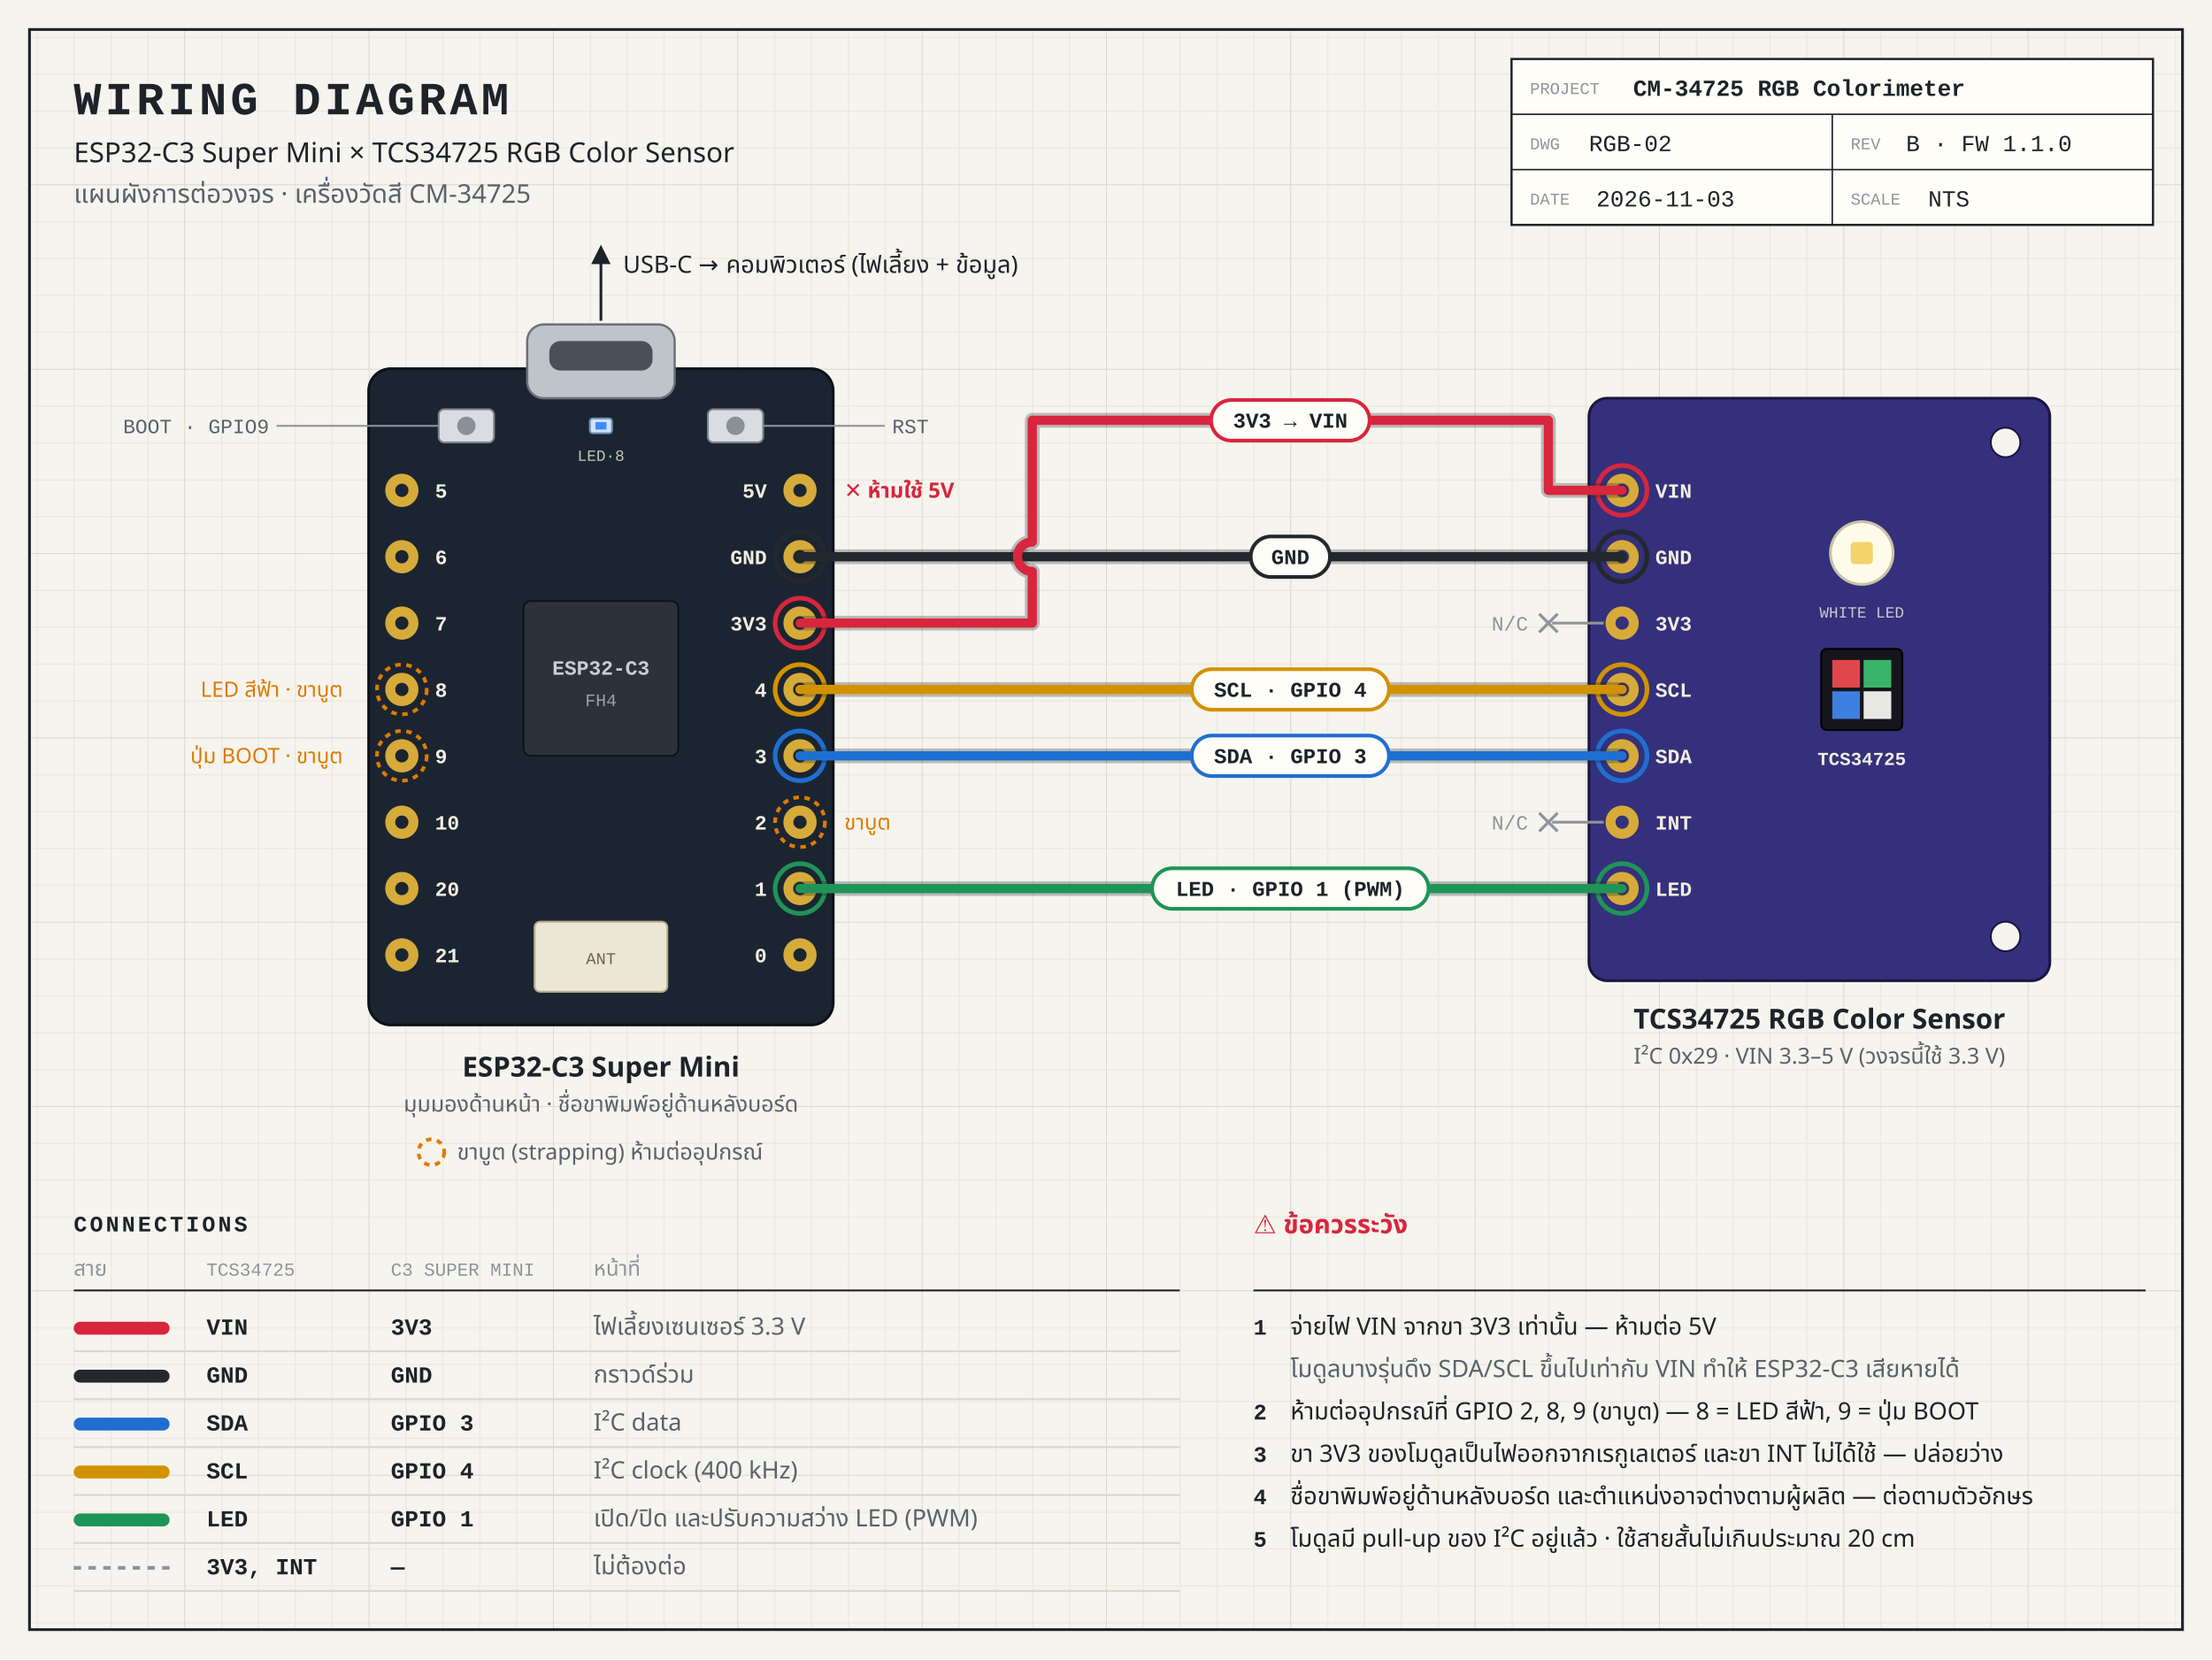
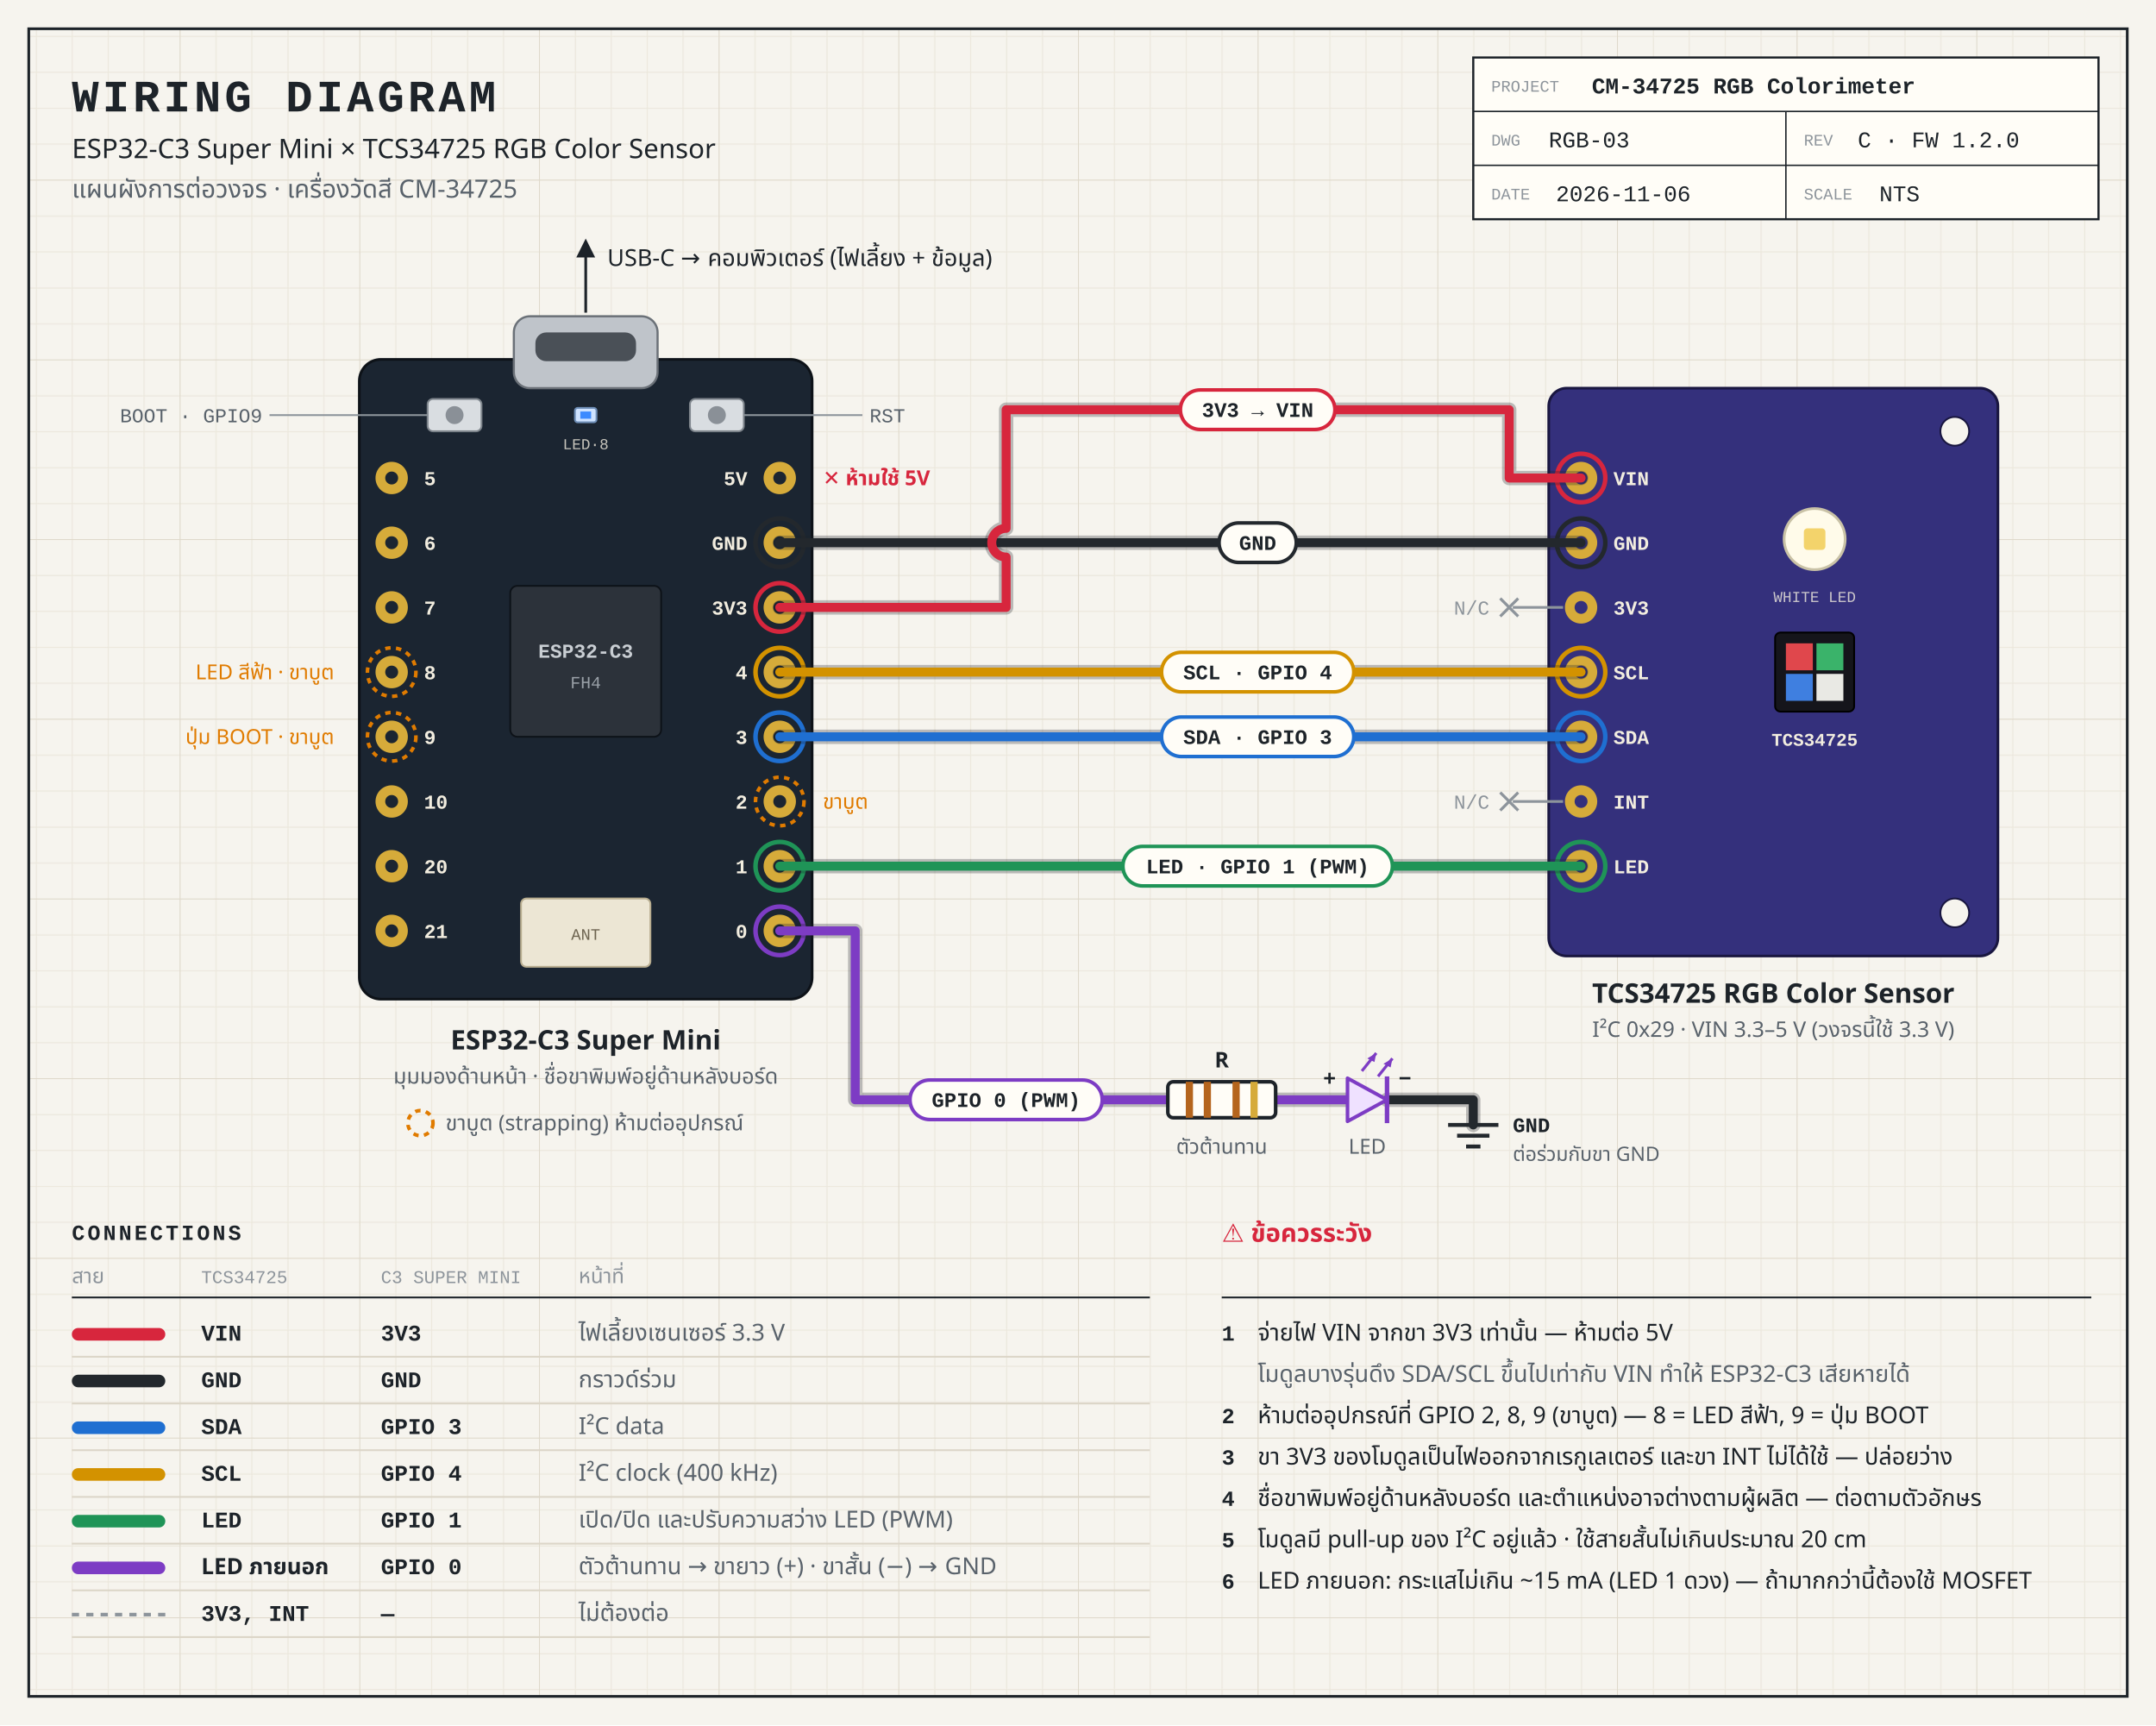
- <svg xmlns="http://www.w3.org/2000/svg" viewBox="0 0 1200 900" width="1200" height="900" role="img" aria-labelledby="t d">
+ <svg xmlns="http://www.w3.org/2000/svg" viewBox="0 0 1200 960" width="1200" height="960" role="img" aria-labelledby="t d">
  <defs>
    <pattern id="g1" width="20" height="20" patternUnits="userSpaceOnUse">
      <path d="M20 0H0V20" fill="none" stroke="#ebe7dc" stroke-width="1" />
    </pattern>
    <pattern id="g5" width="100" height="100" patternUnits="userSpaceOnUse">
      <rect width="100" height="100" fill="url(#g1)" />
      <path d="M100 0H0V100" fill="none" stroke="#dfd9cb" stroke-width="1" />
    </pattern>
    <marker id="arr" viewBox="0 0 10 10" refX="5" refY="5" markerWidth="7" markerHeight="7" orient="auto-start-reverse">
      <path d="M0 0L10 5L0 10z" fill="#1d2329" />
    </marker>
    <style>
    .mono{font-family:'IBM Plex Mono','SF Mono',Menlo,Consolas,'Courier New',monospace}
    .sans,text{font-family:'IBM Plex Sans Thai','IBM Plex Sans','Sukhumvit Set','Thonburi','Leelawadee UI','Noto Sans Thai',Tahoma,sans-serif}
    text.mono{font-family:'IBM Plex Mono','SF Mono',Menlo,Consolas,'Courier New',monospace}
    .b{font-weight:600}
  </style>
  </defs>
-   <rect width="1200" height="900" fill="#f6f4ee" />
-   <rect x="16" y="16" width="1168" height="868" fill="url(#g5)" stroke="#1d2329" stroke-width="1.5" />
+   <rect width="1200" height="960" fill="#f6f4ee" />
+   <rect x="16" y="16" width="1168" height="928" fill="url(#g5)" stroke="#1d2329" stroke-width="1.5" />
  <text class="mono b" x="40" y="62" font-size="25" letter-spacing="2" fill="#1d2329">WIRING DIAGRAM</text>
  <text x="40" y="88" font-size="15" fill="#1d2329">ESP32-C3 Super Mini  ×  TCS34725 RGB Color Sensor</text>
  <text x="40" y="110" font-size="14" fill="#59626b">แผนผังการต่อวงจร · เครื่องวัดสี CM-34725</text>
  <g fill="#1d2329">
    <rect x="820" y="32" width="348" height="90" fill="#fffdf7" stroke="#1d2329" stroke-width="1.2" />
    <path d="M820 62H1168M820 92H1168M994 62V122" stroke="#1d2329" stroke-width="0.8" />
    <text class="mono" x="830" y="51" font-size="9" fill="#8d949b">PROJECT</text>
    <text class="mono b" x="886" y="52" font-size="12.5">CM-34725 RGB Colorimeter</text>
    <text class="mono" x="830" y="81" font-size="9" fill="#8d949b">DWG</text>
-     <text class="mono" x="862" y="82" font-size="12.5">RGB-02</text>
+     <text class="mono" x="862" y="82" font-size="12.5">RGB-03</text>
    <text class="mono" x="1004" y="81" font-size="9" fill="#8d949b">REV</text>
-     <text class="mono" x="1034" y="82" font-size="12.5">B · FW 1.1.0</text>
+     <text class="mono" x="1034" y="82" font-size="12.5">C · FW 1.2.0</text>
    <text class="mono" x="830" y="111" font-size="9" fill="#8d949b">DATE</text>
-     <text class="mono" x="866" y="112" font-size="12.5">2026-11-03</text>
+     <text class="mono" x="866" y="112" font-size="12.5">2026-11-06</text>
    <text class="mono" x="1004" y="111" font-size="9" fill="#8d949b">SCALE</text>
    <text class="mono" x="1046" y="112" font-size="12.5">NTS</text>
  </g>
  <path d="M326 174 V138" stroke="#1d2329" stroke-width="1.5" marker-end="url(#arr)" />
  <text x="338" y="148" font-size="13" fill="#1d2329">USB-C → คอมพิวเตอร์ (ไฟเลี้ยง + ข้อมูล)</text>
  <rect x="200" y="200" width="252" height="356" rx="12" fill="#1b2531" stroke="#0d1218" stroke-width="1.5" />
  <rect x="286" y="176" width="80" height="40" rx="9" fill="#bfc4ca" stroke="#6b7178" stroke-width="1.2" />
  <rect x="298" y="185" width="56" height="16" rx="6" fill="#4a5057" />
  <rect x="238" y="222" width="30" height="18" rx="3" fill="#d9dde1" stroke="#7d848b" />
  <circle cx="253" cy="231" r="5" fill="#8a9097" />
  <rect x="384" y="222" width="30" height="18" rx="3" fill="#d9dde1" stroke="#7d848b" />
  <circle cx="399" cy="231" r="5" fill="#8a9097" />
  <rect x="320" y="227" width="12" height="8" rx="1.5" fill="#cfe3ff" stroke="#6f8fb8" />
  <rect x="323" y="229" width="6" height="4" fill="#3d8bff" />
  <text class="mono" x="326" y="250" font-size="8.5" text-anchor="middle" fill="#f2eddf" opacity=".8">LED·8</text>
  <line x1="238" y1="231" x2="150" y2="231" stroke="#8d949b" stroke-width="1" />
  <text class="mono" x="146" y="235" font-size="11" text-anchor="end" fill="#59626b">BOOT · GPIO9</text>
  <line x1="414" y1="231" x2="480" y2="231" stroke="#8d949b" stroke-width="1" />
  <text class="mono" x="484" y="235" font-size="11" fill="#59626b">RST</text>
  <rect x="284" y="326" width="84" height="84" rx="4" fill="#2c323a" stroke="#0d1218" />
  <text class="mono b" x="326" y="366" font-size="11" text-anchor="middle" fill="#c9ced3">ESP32-C3</text>
  <text class="mono" x="326" y="383" font-size="9.5" text-anchor="middle" fill="#9aa1a8">FH4</text>
  <rect x="290" y="500" width="72" height="38" rx="3" fill="#ece6d4" stroke="#b8ad8f" />
  <text class="mono" x="326" y="523" font-size="9" text-anchor="middle" fill="#6d6450">ANT</text>
  <circle cx="218" cy="266" r="9" fill="#d6ab3a" />
  <circle cx="218" cy="266" r="3.6" fill="#1b2531" />
  <text class="mono b" x="236" y="270" font-size="11" fill="#f2eddf">5</text>
  <circle cx="218" cy="302" r="9" fill="#d6ab3a" />
  <circle cx="218" cy="302" r="3.6" fill="#1b2531" />
  <text class="mono b" x="236" y="306" font-size="11" fill="#f2eddf">6</text>
  <circle cx="218" cy="338" r="9" fill="#d6ab3a" />
  <circle cx="218" cy="338" r="3.6" fill="#1b2531" />
  <text class="mono b" x="236" y="342" font-size="11" fill="#f2eddf">7</text>
  <circle cx="218" cy="374" r="9" fill="#d6ab3a" />
  <circle cx="218" cy="374" r="3.6" fill="#1b2531" />
  <circle cx="218" cy="374" r="13.5" fill="none" stroke="#e07b00" stroke-width="2" stroke-dasharray="3 3" />
  <text class="mono b" x="236" y="378" font-size="11" fill="#f2eddf">8</text>
  <circle cx="218" cy="410" r="9" fill="#d6ab3a" />
  <circle cx="218" cy="410" r="3.6" fill="#1b2531" />
  <circle cx="218" cy="410" r="13.5" fill="none" stroke="#e07b00" stroke-width="2" stroke-dasharray="3 3" />
  <text class="mono b" x="236" y="414" font-size="11" fill="#f2eddf">9</text>
  <circle cx="218" cy="446" r="9" fill="#d6ab3a" />
  <circle cx="218" cy="446" r="3.6" fill="#1b2531" />
  <text class="mono b" x="236" y="450" font-size="11" fill="#f2eddf">10</text>
  <circle cx="218" cy="482" r="9" fill="#d6ab3a" />
  <circle cx="218" cy="482" r="3.6" fill="#1b2531" />
  <text class="mono b" x="236" y="486" font-size="11" fill="#f2eddf">20</text>
  <circle cx="218" cy="518" r="9" fill="#d6ab3a" />
  <circle cx="218" cy="518" r="3.6" fill="#1b2531" />
  <text class="mono b" x="236" y="522" font-size="11" fill="#f2eddf">21</text>
  <circle cx="434" cy="266" r="9" fill="#d6ab3a" />
  <circle cx="434" cy="266" r="3.6" fill="#1b2531" />
  <text class="mono b" x="416" y="270" font-size="11" text-anchor="end" fill="#f2eddf">5V</text>
  <circle cx="434" cy="302" r="9" fill="#d6ab3a" />
  <circle cx="434" cy="302" r="3.6" fill="#1b2531" />
  <circle cx="434" cy="302" r="13.5" fill="none" stroke="#23282d" stroke-width="2.5" />
  <text class="mono b" x="416" y="306" font-size="11" text-anchor="end" fill="#f2eddf">GND</text>
  <circle cx="434" cy="338" r="9" fill="#d6ab3a" />
  <circle cx="434" cy="338" r="3.6" fill="#1b2531" />
  <circle cx="434" cy="338" r="13.5" fill="none" stroke="#d7263d" stroke-width="2.5" />
  <text class="mono b" x="416" y="342" font-size="11" text-anchor="end" fill="#f2eddf">3V3</text>
  <circle cx="434" cy="374" r="9" fill="#d6ab3a" />
  <circle cx="434" cy="374" r="3.6" fill="#1b2531" />
  <circle cx="434" cy="374" r="13.5" fill="none" stroke="#d39200" stroke-width="2.5" />
  <text class="mono b" x="416" y="378" font-size="11" text-anchor="end" fill="#f2eddf">4</text>
  <circle cx="434" cy="410" r="9" fill="#d6ab3a" />
  <circle cx="434" cy="410" r="3.6" fill="#1b2531" />
  <circle cx="434" cy="410" r="13.5" fill="none" stroke="#1f6fd1" stroke-width="2.5" />
  <text class="mono b" x="416" y="414" font-size="11" text-anchor="end" fill="#f2eddf">3</text>
  <circle cx="434" cy="446" r="9" fill="#d6ab3a" />
  <circle cx="434" cy="446" r="3.6" fill="#1b2531" />
  <circle cx="434" cy="446" r="13.5" fill="none" stroke="#e07b00" stroke-width="2" stroke-dasharray="3 3" />
  <text class="mono b" x="416" y="450" font-size="11" text-anchor="end" fill="#f2eddf">2</text>
  <circle cx="434" cy="482" r="9" fill="#d6ab3a" />
  <circle cx="434" cy="482" r="3.6" fill="#1b2531" />
  <circle cx="434" cy="482" r="13.5" fill="none" stroke="#1f9457" stroke-width="2.5" />
  <text class="mono b" x="416" y="486" font-size="11" text-anchor="end" fill="#f2eddf">1</text>
  <circle cx="434" cy="518" r="9" fill="#d6ab3a" />
  <circle cx="434" cy="518" r="3.6" fill="#1b2531" />
+   <circle cx="434" cy="518" r="13.5" fill="none" stroke="#7d3cc4" stroke-width="2.5" />
  <text class="mono b" x="416" y="522" font-size="11" text-anchor="end" fill="#f2eddf">0</text>
  <text x="186" y="378" font-size="11.5" text-anchor="end" fill="#e07b00">LED สีฟ้า · ขาบูต</text>
  <text x="186" y="414" font-size="11.5" text-anchor="end" fill="#e07b00">ปุ่ม BOOT · ขาบูต</text>
  <text x="458" y="450" font-size="11.5" fill="#e07b00">ขาบูต</text>
  <text x="458" y="270" font-size="11.5" fill="#d7263d" class="b">✕ ห้ามใช้ 5V</text>
  <text x="326" y="584" font-size="15" text-anchor="middle" fill="#1d2329" class="b">ESP32-C3 Super Mini</text>
  <text x="326" y="603" font-size="12" text-anchor="middle" fill="#59626b">มุมมองด้านหน้า · ชื่อขาพิมพ์อยู่ด้านหลังบอร์ด</text>
  <circle cx="234" cy="625" r="7" fill="none" stroke="#e07b00" stroke-width="2" stroke-dasharray="3 3" />
  <text x="248" y="629" font-size="12" fill="#59626b">ขาบูต (strapping) ห้ามต่ออุปกรณ์</text>
  <rect x="862" y="216" width="250" height="316" rx="10" fill="#34307c" stroke="#191640" stroke-width="1.5" />
  <circle cx="1088" cy="240" r="8" fill="#f6f4ee" stroke="#191640" />
  <circle cx="1088" cy="508" r="8" fill="#f6f4ee" stroke="#191640" />
  <circle cx="1010" cy="300" r="17" fill="#fffbea" stroke="#c9c2a6" stroke-width="1.5" />
  <rect x="1004" y="294" width="12" height="12" rx="2" fill="#f3d36b" />
  <text class="mono" x="1010" y="335" font-size="8.5" text-anchor="middle" fill="#f2eddf" opacity=".8">WHITE LED</text>
  <rect x="988" y="352" width="44" height="44" rx="3" fill="#15151b" stroke="#000" />
  <rect x="994" y="358" width="15" height="15" fill="#e0474c" />
  <rect x="1011" y="358" width="15" height="15" fill="#3ab36a" />
  <rect x="994" y="375" width="15" height="15" fill="#3f7fe0" />
  <rect x="1011" y="375" width="15" height="15" fill="#e9e9e4" />
  <text class="mono b" x="1010" y="415" font-size="10" text-anchor="middle" fill="#f2eddf">TCS34725</text>
  <circle cx="880" cy="266" r="9" fill="#d6ab3a" />
  <circle cx="880" cy="266" r="3.6" fill="#34307c" />
  <circle cx="880" cy="266" r="13.5" fill="none" stroke="#d7263d" stroke-width="2.5" />
  <text class="mono b" x="898" y="270" font-size="11" fill="#f2eddf">VIN</text>
  <circle cx="880" cy="302" r="9" fill="#d6ab3a" />
  <circle cx="880" cy="302" r="3.6" fill="#34307c" />
  <circle cx="880" cy="302" r="13.5" fill="none" stroke="#23282d" stroke-width="2.5" />
  <text class="mono b" x="898" y="306" font-size="11" fill="#f2eddf">GND</text>
  <circle cx="880" cy="338" r="9" fill="#d6ab3a" />
  <circle cx="880" cy="338" r="3.6" fill="#34307c" />
  <text class="mono b" x="898" y="342" font-size="11" fill="#f2eddf">3V3</text>
  <circle cx="880" cy="374" r="9" fill="#d6ab3a" />
  <circle cx="880" cy="374" r="3.6" fill="#34307c" />
  <circle cx="880" cy="374" r="13.5" fill="none" stroke="#d39200" stroke-width="2.5" />
  <text class="mono b" x="898" y="378" font-size="11" fill="#f2eddf">SCL</text>
  <circle cx="880" cy="410" r="9" fill="#d6ab3a" />
  <circle cx="880" cy="410" r="3.6" fill="#34307c" />
  <circle cx="880" cy="410" r="13.5" fill="none" stroke="#1f6fd1" stroke-width="2.5" />
  <text class="mono b" x="898" y="414" font-size="11" fill="#f2eddf">SDA</text>
  <circle cx="880" cy="446" r="9" fill="#d6ab3a" />
  <circle cx="880" cy="446" r="3.6" fill="#34307c" />
  <text class="mono b" x="898" y="450" font-size="11" fill="#f2eddf">INT</text>
  <circle cx="880" cy="482" r="9" fill="#d6ab3a" />
  <circle cx="880" cy="482" r="3.6" fill="#34307c" />
  <circle cx="880" cy="482" r="13.5" fill="none" stroke="#1f9457" stroke-width="2.5" />
  <text class="mono b" x="898" y="486" font-size="11" fill="#f2eddf">LED</text>
  <line x1="870" y1="338" x2="842" y2="338" stroke="#8d949b" stroke-width="1.5" />
  <path d="M835 333l10 10M845 333l-10 10" stroke="#8d949b" stroke-width="1.6" />
  <text class="mono" x="829" y="342" font-size="11" text-anchor="end" fill="#8d949b">N/C</text>
  <line x1="870" y1="446" x2="842" y2="446" stroke="#8d949b" stroke-width="1.5" />
  <path d="M835 441l10 10M845 441l-10 10" stroke="#8d949b" stroke-width="1.6" />
  <text class="mono" x="829" y="450" font-size="11" text-anchor="end" fill="#8d949b">N/C</text>
  <text x="987" y="558" font-size="15" text-anchor="middle" fill="#1d2329" class="b">TCS34725 RGB Color Sensor</text>
  <text x="987" y="577" font-size="12" text-anchor="middle" fill="#59626b">I²C 0x29 · VIN 3.3–5 V (วงจรนี้ใช้ 3.3 V)</text>
  <path d="M434 302 H880" fill="none" stroke="#1d2329" stroke-opacity=".28" stroke-width="8" stroke-linecap="round" stroke-linejoin="round" />
  <path d="M434 302 H880" fill="none" stroke="#23282d" stroke-width="5" stroke-linecap="round" stroke-linejoin="round" />
  <path d="M434 338 H560 V310 A8 8 0 0 1 560 294 V228 H840 V266 H880" fill="none" stroke="#1d2329" stroke-opacity=".28" stroke-width="8" stroke-linecap="round" stroke-linejoin="round" />
  <path d="M434 338 H560 V310 A8 8 0 0 1 560 294 V228 H840 V266 H880" fill="none" stroke="#d7263d" stroke-width="5" stroke-linecap="round" stroke-linejoin="round" />
  <path d="M434 374 H880" fill="none" stroke="#1d2329" stroke-opacity=".28" stroke-width="8" stroke-linecap="round" stroke-linejoin="round" />
  <path d="M434 374 H880" fill="none" stroke="#d39200" stroke-width="5" stroke-linecap="round" stroke-linejoin="round" />
  <path d="M434 410 H880" fill="none" stroke="#1d2329" stroke-opacity=".28" stroke-width="8" stroke-linecap="round" stroke-linejoin="round" />
  <path d="M434 410 H880" fill="none" stroke="#1f6fd1" stroke-width="5" stroke-linecap="round" stroke-linejoin="round" />
  <path d="M434 482 H880" fill="none" stroke="#1d2329" stroke-opacity=".28" stroke-width="8" stroke-linecap="round" stroke-linejoin="round" />
  <path d="M434 482 H880" fill="none" stroke="#1f9457" stroke-width="5" stroke-linecap="round" stroke-linejoin="round" />
+   <path d="M434 518 H476 V612 H650" fill="none" stroke="#1d2329" stroke-opacity=".28" stroke-width="8" stroke-linecap="round" stroke-linejoin="round" />
+   <path d="M434 518 H476 V612 H650" fill="none" stroke="#7d3cc4" stroke-width="5" stroke-linecap="round" stroke-linejoin="round" />
+   <path d="M710 612 H750" fill="none" stroke="#1d2329" stroke-opacity=".28" stroke-width="8" stroke-linecap="round" stroke-linejoin="round" />
+   <path d="M710 612 H750" fill="none" stroke="#7d3cc4" stroke-width="5" stroke-linecap="round" stroke-linejoin="round" />
+   <path d="M772 612 H820 V626" fill="none" stroke="#1d2329" stroke-opacity=".28" stroke-width="8" stroke-linecap="round" stroke-linejoin="round" />
+   <path d="M772 612 H820 V626" fill="none" stroke="#23282d" stroke-width="5" stroke-linecap="round" stroke-linejoin="round" />
  <g>
    <rect x="678.5" y="291" width="43" height="22" rx="11" fill="#fffdf7" stroke="#23282d" stroke-width="2" />
    <text class="mono b" x="700" y="306" text-anchor="middle" font-size="11.5" fill="#1d2329">GND</text>
  </g>
  <g>
    <rect x="657" y="217" width="86" height="22" rx="11" fill="#fffdf7" stroke="#d7263d" stroke-width="2" />
    <text class="mono b" x="700" y="232" text-anchor="middle" font-size="11.5" fill="#1d2329">3V3 → VIN</text>
  </g>
  <g>
    <rect x="646.5" y="363" width="107" height="22" rx="11" fill="#fffdf7" stroke="#d39200" stroke-width="2" />
    <text class="mono b" x="700" y="378" text-anchor="middle" font-size="11.5" fill="#1d2329">SCL · GPIO 4</text>
  </g>
  <g>
    <rect x="646.5" y="399" width="107" height="22" rx="11" fill="#fffdf7" stroke="#1f6fd1" stroke-width="2" />
    <text class="mono b" x="700" y="414" text-anchor="middle" font-size="11.5" fill="#1d2329">SDA · GPIO 3</text>
  </g>
  <g>
    <rect x="625" y="471" width="150" height="22" rx="11" fill="#fffdf7" stroke="#1f9457" stroke-width="2" />
    <text class="mono b" x="700" y="486" text-anchor="middle" font-size="11.5" fill="#1d2329">LED · GPIO 1 (PWM)</text>
  </g>
-   <text class="mono b" x="40" y="668" font-size="12" letter-spacing="1.5" fill="#1d2329">CONNECTIONS</text>
-   <text x="40" y="692" font-size="11.5" fill="#8d949b">สาย</text>
-   <text class="mono" x="112" y="692" font-size="10" fill="#8d949b">TCS34725</text>
-   <text class="mono" x="212" y="692" font-size="10" fill="#8d949b">C3 SUPER MINI</text>
-   <text x="322" y="692" font-size="11.5" fill="#8d949b">หน้าที่</text>
-   <line x1="40" y1="700" x2="640" y2="700" stroke="#1d2329" stroke-width="1" />
-   <rect x="40" y="717" width="52" height="7" rx="3.5" fill="#d7263d" />
-   <text class="mono b" x="112" y="724" font-size="12.5" fill="#1d2329">VIN</text>
-   <text class="mono b" x="212" y="724" font-size="12.5" fill="#1d2329">3V3</text>
-   <text x="322" y="724" font-size="13" fill="#59626b">ไฟเลี้ยงเซนเซอร์ 3.3 V</text>
-   <line x1="40" y1="733" x2="640" y2="733" stroke="#dcd6c8" stroke-width="1" />
-   <rect x="40" y="743" width="52" height="7" rx="3.5" fill="#23282d" />
-   <text class="mono b" x="112" y="750" font-size="12.5" fill="#1d2329">GND</text>
-   <text class="mono b" x="212" y="750" font-size="12.5" fill="#1d2329">GND</text>
-   <text x="322" y="750" font-size="13" fill="#59626b">กราวด์ร่วม</text>
-   <line x1="40" y1="759" x2="640" y2="759" stroke="#dcd6c8" stroke-width="1" />
-   <rect x="40" y="769" width="52" height="7" rx="3.5" fill="#1f6fd1" />
-   <text class="mono b" x="112" y="776" font-size="12.5" fill="#1d2329">SDA</text>
-   <text class="mono b" x="212" y="776" font-size="12.5" fill="#1d2329">GPIO 3</text>
-   <text x="322" y="776" font-size="13" fill="#59626b">I²C data</text>
-   <line x1="40" y1="785" x2="640" y2="785" stroke="#dcd6c8" stroke-width="1" />
-   <rect x="40" y="795" width="52" height="7" rx="3.5" fill="#d39200" />
-   <text class="mono b" x="112" y="802" font-size="12.5" fill="#1d2329">SCL</text>
-   <text class="mono b" x="212" y="802" font-size="12.5" fill="#1d2329">GPIO 4</text>
-   <text x="322" y="802" font-size="13" fill="#59626b">I²C clock (400 kHz)</text>
-   <line x1="40" y1="811" x2="640" y2="811" stroke="#dcd6c8" stroke-width="1" />
-   <rect x="40" y="821" width="52" height="7" rx="3.5" fill="#1f9457" />
-   <text class="mono b" x="112" y="828" font-size="12.5" fill="#1d2329">LED</text>
-   <text class="mono b" x="212" y="828" font-size="12.5" fill="#1d2329">GPIO 1</text>
-   <text x="322" y="828" font-size="13" fill="#59626b">เปิด/ปิด และปรับความสว่าง LED (PWM)</text>
-   <line x1="40" y1="837" x2="640" y2="837" stroke="#dcd6c8" stroke-width="1" />
-   <line x1="40" y1="850.5" x2="92" y2="850.5" stroke="#8d949b" stroke-width="2" stroke-dasharray="4 4" />
-   <text class="mono b" x="112" y="854" font-size="12.5" fill="#1d2329">3V3, INT</text>
-   <text class="mono b" x="212" y="854" font-size="12.5" fill="#1d2329">—</text>
-   <text x="322" y="854" font-size="13" fill="#59626b">ไม่ต้องต่อ</text>
-   <line x1="40" y1="863" x2="640" y2="863" stroke="#dcd6c8" stroke-width="1" />
-   <text class="b" x="680" y="669" font-size="14" fill="#d7263d">⚠ ข้อควรระวัง</text>
-   <line x1="680" y1="700" x2="1164" y2="700" stroke="#1d2329" stroke-width="1" />
-   <text class="mono b" x="680" y="724" font-size="12" fill="#1d2329">1</text>
-   <text x="700" y="724" font-size="13" fill="#1d2329">จ่ายไฟ VIN จากขา 3V3 เท่านั้น — ห้ามต่อ 5V</text>
-   <text x="700" y="747" font-size="13" fill="#59626b">โมดูลบางรุ่นดึง SDA/SCL ขึ้นไปเท่ากับ VIN ทำให้ ESP32-C3 เสียหายได้</text>
-   <text class="mono b" x="680" y="770" font-size="12" fill="#1d2329">2</text>
-   <text x="700" y="770" font-size="13" fill="#1d2329">ห้ามต่ออุปกรณ์ที่ GPIO 2, 8, 9 (ขาบูต) — 8 = LED สีฟ้า, 9 = ปุ่ม BOOT</text>
-   <text class="mono b" x="680" y="793" font-size="12" fill="#1d2329">3</text>
-   <text x="700" y="793" font-size="13" fill="#1d2329">ขา 3V3 ของโมดูลเป็นไฟออกจากเรกูเลเตอร์ และขา INT ไม่ได้ใช้ — ปล่อยว่าง</text>
-   <text class="mono b" x="680" y="816" font-size="12" fill="#1d2329">4</text>
-   <text x="700" y="816" font-size="13" fill="#1d2329">ชื่อขาพิมพ์อยู่ด้านหลังบอร์ด และตำแหน่งอาจต่างตามผู้ผลิต — ต่อตามตัวอักษร</text>
-   <text class="mono b" x="680" y="839" font-size="12" fill="#1d2329">5</text>
-   <text x="700" y="839" font-size="13" fill="#1d2329">โมดูลมี pull-up ของ I²C อยู่แล้ว · ใช้สายสั้นไม่เกินประมาณ 20 cm</text>
+   <g>
+     <rect x="506.5" y="601" width="107" height="22" rx="11" fill="#fffdf7" stroke="#7d3cc4" stroke-width="2" />
+     <text class="mono b" x="560" y="616" text-anchor="middle" font-size="11.5" fill="#1d2329">GPIO 0 (PWM)</text>
+   </g>
+   <rect x="650" y="602" width="60" height="20" rx="3" fill="#fffdf7" stroke="#1d2329" stroke-width="2" />
+   <path d="M662 602v20M672 602v20M688 602v20" stroke="#b5651d" stroke-width="4" />
+   <path d="M698 602v20" stroke="#d6ab3a" stroke-width="4" />
+   <text x="680" y="594" font-size="12" text-anchor="middle" fill="#1d2329" class="b">R</text>
+   <text x="680" y="642" font-size="11.5" text-anchor="middle" fill="#59626b">ตัวต้านทาน</text>
+   <path d="M750 600 L750 624 L772 612 Z" fill="#efe1ff" stroke="#7d3cc4" stroke-width="2" stroke-linejoin="round" />
+   <path d="M772 599 V625" stroke="#7d3cc4" stroke-width="2.5" />
+   <path d="M758 596 l8 -10 M767 599 l8 -10" stroke="#7d3cc4" stroke-width="1.6" />
+   <path d="M766 586 l-1 5 l-4 -2 z M775 589 l-1 5 l-4 -2 z" fill="#7d3cc4" />
+   <text class="mono b" x="740" y="604" font-size="12" text-anchor="middle" fill="#1d2329">+</text>
+   <text class="mono b" x="782" y="604" font-size="12" text-anchor="middle" fill="#1d2329">−</text>
+   <text x="761" y="642" font-size="11.5" text-anchor="middle" fill="#59626b">LED</text>
+   <path d="M806 626H834M811 632H829M816 638H824" stroke="#23282d" stroke-width="2.2" />
+   <text class="mono b" x="842" y="630" font-size="11.5" fill="#1d2329">GND</text>
+   <text x="842" y="646" font-size="11" fill="#59626b">ต่อร่วมกับขา GND</text>
+   <text class="mono b" x="40" y="690" font-size="12" letter-spacing="1.5" fill="#1d2329">CONNECTIONS</text>
+   <text x="40" y="714" font-size="11.5" fill="#8d949b">สาย</text>
+   <text class="mono" x="112" y="714" font-size="10" fill="#8d949b">TCS34725</text>
+   <text class="mono" x="212" y="714" font-size="10" fill="#8d949b">C3 SUPER MINI</text>
+   <text x="322" y="714" font-size="11.5" fill="#8d949b">หน้าที่</text>
+   <line x1="40" y1="722" x2="640" y2="722" stroke="#1d2329" stroke-width="1" />
+   <rect x="40" y="739" width="52" height="7" rx="3.5" fill="#d7263d" />
+   <text class="mono b" x="112" y="746" font-size="12.5" fill="#1d2329">VIN</text>
+   <text class="mono b" x="212" y="746" font-size="12.5" fill="#1d2329">3V3</text>
+   <text x="322" y="746" font-size="13" fill="#59626b">ไฟเลี้ยงเซนเซอร์ 3.3 V</text>
+   <line x1="40" y1="755" x2="640" y2="755" stroke="#dcd6c8" stroke-width="1" />
+   <rect x="40" y="765" width="52" height="7" rx="3.5" fill="#23282d" />
+   <text class="mono b" x="112" y="772" font-size="12.5" fill="#1d2329">GND</text>
+   <text class="mono b" x="212" y="772" font-size="12.5" fill="#1d2329">GND</text>
+   <text x="322" y="772" font-size="13" fill="#59626b">กราวด์ร่วม</text>
+   <line x1="40" y1="781" x2="640" y2="781" stroke="#dcd6c8" stroke-width="1" />
+   <rect x="40" y="791" width="52" height="7" rx="3.5" fill="#1f6fd1" />
+   <text class="mono b" x="112" y="798" font-size="12.5" fill="#1d2329">SDA</text>
+   <text class="mono b" x="212" y="798" font-size="12.5" fill="#1d2329">GPIO 3</text>
+   <text x="322" y="798" font-size="13" fill="#59626b">I²C data</text>
+   <line x1="40" y1="807" x2="640" y2="807" stroke="#dcd6c8" stroke-width="1" />
+   <rect x="40" y="817" width="52" height="7" rx="3.5" fill="#d39200" />
+   <text class="mono b" x="112" y="824" font-size="12.5" fill="#1d2329">SCL</text>
+   <text class="mono b" x="212" y="824" font-size="12.5" fill="#1d2329">GPIO 4</text>
+   <text x="322" y="824" font-size="13" fill="#59626b">I²C clock (400 kHz)</text>
+   <line x1="40" y1="833" x2="640" y2="833" stroke="#dcd6c8" stroke-width="1" />
+   <rect x="40" y="843" width="52" height="7" rx="3.5" fill="#1f9457" />
+   <text class="mono b" x="112" y="850" font-size="12.5" fill="#1d2329">LED</text>
+   <text class="mono b" x="212" y="850" font-size="12.5" fill="#1d2329">GPIO 1</text>
+   <text x="322" y="850" font-size="13" fill="#59626b">เปิด/ปิด และปรับความสว่าง LED (PWM)</text>
+   <line x1="40" y1="859" x2="640" y2="859" stroke="#dcd6c8" stroke-width="1" />
+   <rect x="40" y="869" width="52" height="7" rx="3.5" fill="#7d3cc4" />
+   <text class="b" x="112" y="876" font-size="12.5" fill="#1d2329">LED ภายนอก</text>
+   <text class="mono b" x="212" y="876" font-size="12.5" fill="#1d2329">GPIO 0</text>
+   <text x="322" y="876" font-size="13" fill="#59626b">ตัวต้านทาน → ขายาว (+) · ขาสั้น (−) → GND</text>
+   <line x1="40" y1="885" x2="640" y2="885" stroke="#dcd6c8" stroke-width="1" />
+   <line x1="40" y1="898.5" x2="92" y2="898.5" stroke="#8d949b" stroke-width="2" stroke-dasharray="4 4" />
+   <text class="mono b" x="112" y="902" font-size="12.5" fill="#1d2329">3V3, INT</text>
+   <text class="mono b" x="212" y="902" font-size="12.5" fill="#1d2329">—</text>
+   <text x="322" y="902" font-size="13" fill="#59626b">ไม่ต้องต่อ</text>
+   <line x1="40" y1="911" x2="640" y2="911" stroke="#dcd6c8" stroke-width="1" />
+   <text class="b" x="680" y="691" font-size="14" fill="#d7263d">⚠ ข้อควรระวัง</text>
+   <line x1="680" y1="722" x2="1164" y2="722" stroke="#1d2329" stroke-width="1" />
+   <text class="mono b" x="680" y="746" font-size="12" fill="#1d2329">1</text>
+   <text x="700" y="746" font-size="13" fill="#1d2329">จ่ายไฟ VIN จากขา 3V3 เท่านั้น — ห้ามต่อ 5V</text>
+   <text x="700" y="769" font-size="13" fill="#59626b">โมดูลบางรุ่นดึง SDA/SCL ขึ้นไปเท่ากับ VIN ทำให้ ESP32-C3 เสียหายได้</text>
+   <text class="mono b" x="680" y="792" font-size="12" fill="#1d2329">2</text>
+   <text x="700" y="792" font-size="13" fill="#1d2329">ห้ามต่ออุปกรณ์ที่ GPIO 2, 8, 9 (ขาบูต) — 8 = LED สีฟ้า, 9 = ปุ่ม BOOT</text>
+   <text class="mono b" x="680" y="815" font-size="12" fill="#1d2329">3</text>
+   <text x="700" y="815" font-size="13" fill="#1d2329">ขา 3V3 ของโมดูลเป็นไฟออกจากเรกูเลเตอร์ และขา INT ไม่ได้ใช้ — ปล่อยว่าง</text>
+   <text class="mono b" x="680" y="838" font-size="12" fill="#1d2329">4</text>
+   <text x="700" y="838" font-size="13" fill="#1d2329">ชื่อขาพิมพ์อยู่ด้านหลังบอร์ด และตำแหน่งอาจต่างตามผู้ผลิต — ต่อตามตัวอักษร</text>
+   <text class="mono b" x="680" y="861" font-size="12" fill="#1d2329">5</text>
+   <text x="700" y="861" font-size="13" fill="#1d2329">โมดูลมี pull-up ของ I²C อยู่แล้ว · ใช้สายสั้นไม่เกินประมาณ 20 cm</text>
+   <text class="mono b" x="680" y="884" font-size="12" fill="#1d2329">6</text>
+   <text x="700" y="884" font-size="13" fill="#1d2329">LED ภายนอก: กระแสไม่เกิน ~15 mA (LED 1 ดวง) — ถ้ามากกว่านี้ต้องใช้ MOSFET</text>
</svg>
